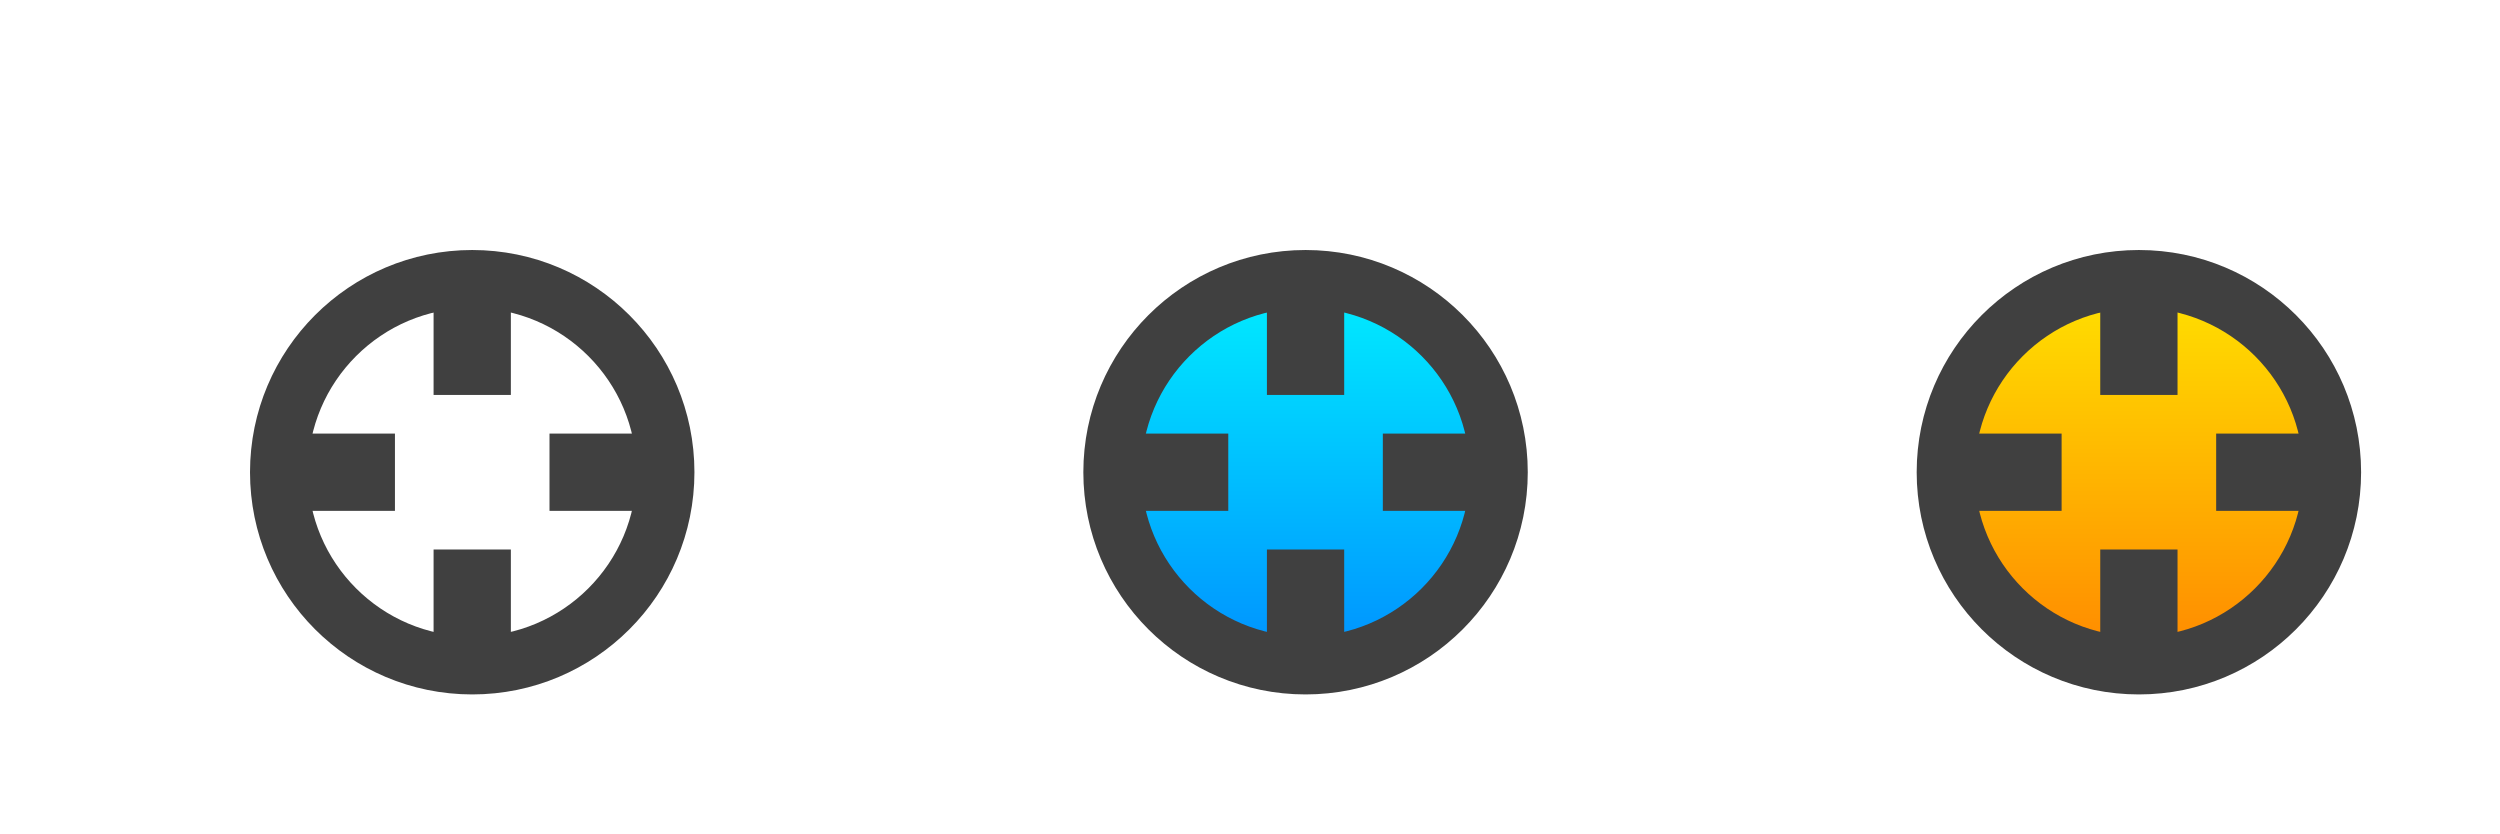
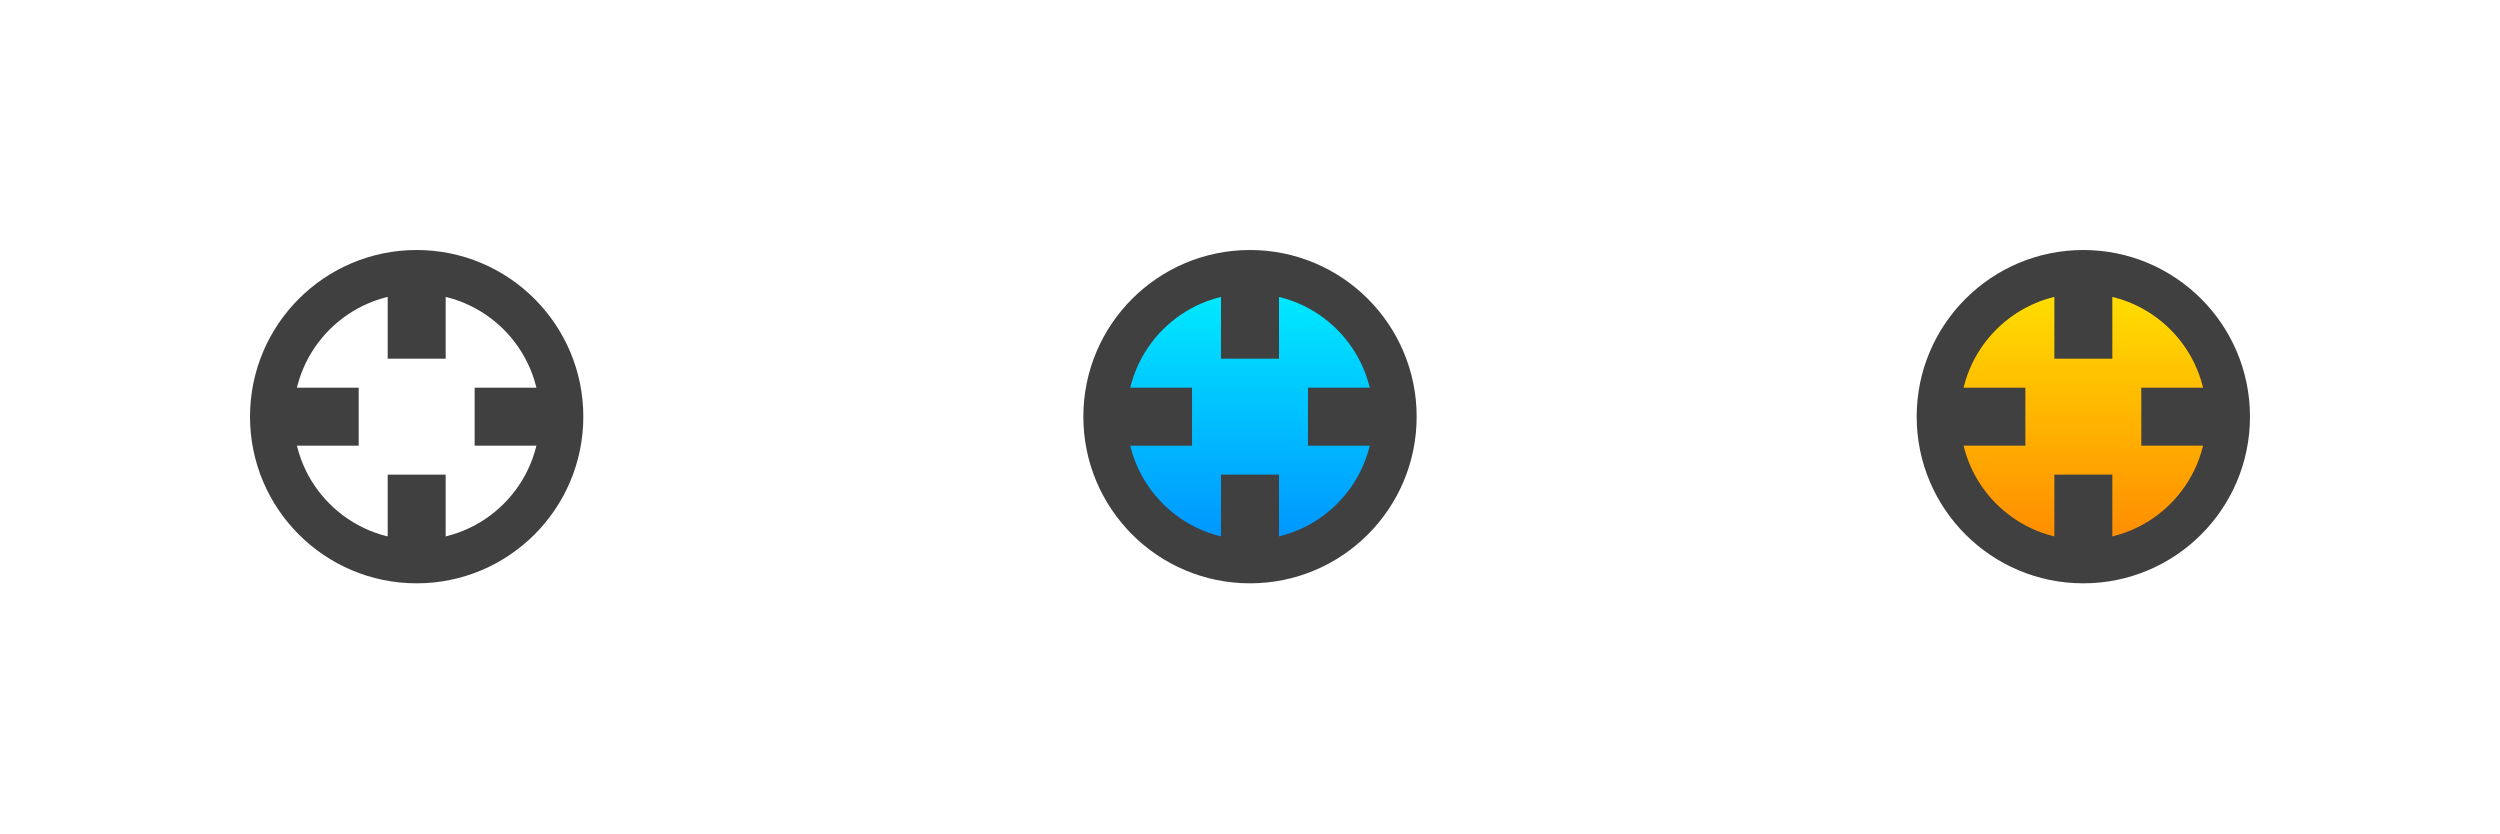
<svg xmlns="http://www.w3.org/2000/svg" xmlns:xlink="http://www.w3.org/1999/xlink" width="90" height="30" id="svg2" version="1.1">
  <defs id="defs4">
    <linearGradient id="linearGradient3799">
      <stop style="stop-color:#ff8700;stop-opacity:1;" offset="0" id="stop3801" />
      <stop style="stop-color:#ffe300;stop-opacity:1;" offset="1" id="stop3803" />
    </linearGradient>
    <linearGradient id="linearGradient3817">
      <stop style="stop-color:#0090ff;stop-opacity:1;" offset="0" id="stop3819" />
      <stop style="stop-color:#00efff;stop-opacity:1;" offset="1" id="stop3821" />
    </linearGradient>
    <linearGradient xlink:href="#linearGradient3817" id="linearGradient3823" x1="6" y1="8" x2="6" y2="4" gradientUnits="userSpaceOnUse" />
    <linearGradient xlink:href="#linearGradient3799" id="linearGradient3046" gradientUnits="userSpaceOnUse" x1="6" y1="8" x2="6" y2="4" />
    <linearGradient xlink:href="#linearGradient3817" id="linearGradient3181" gradientUnits="userSpaceOnUse" x1="6" y1="8" x2="6" y2="4" />
    <linearGradient xlink:href="#linearGradient3799" id="linearGradient3183" gradientUnits="userSpaceOnUse" x1="6" y1="8" x2="6" y2="4" />
    <linearGradient xlink:href="#linearGradient3817" id="linearGradient3199" gradientUnits="userSpaceOnUse" x1="6" y1="8" x2="6" y2="4" />
    <linearGradient xlink:href="#linearGradient3799" id="linearGradient3201" gradientUnits="userSpaceOnUse" x1="6" y1="8" x2="6" y2="4" />
    <linearGradient xlink:href="#linearGradient3817" id="linearGradient3214" gradientUnits="userSpaceOnUse" x1="6" y1="8" x2="6" y2="4" />
    <linearGradient xlink:href="#linearGradient3799" id="linearGradient3216" gradientUnits="userSpaceOnUse" x1="6" y1="8" x2="6" y2="4" />
    <linearGradient xlink:href="#linearGradient3817" id="linearGradient3225" gradientUnits="userSpaceOnUse" x1="6" y1="8" x2="6" y2="4" />
    <linearGradient xlink:href="#linearGradient3817" id="linearGradient3251" gradientUnits="userSpaceOnUse" x1="6" y1="8" x2="6" y2="4" />
    <linearGradient xlink:href="#linearGradient3817" id="linearGradient4016" gradientUnits="userSpaceOnUse" x1="6" y1="8" x2="6" y2="4" />
    <linearGradient xlink:href="#linearGradient3799" id="linearGradient4030" gradientUnits="userSpaceOnUse" x1="6" y1="8" x2="6" y2="4" />
    <linearGradient xlink:href="#linearGradient3817" id="linearGradient4054" gradientUnits="userSpaceOnUse" x1="6" y1="8" x2="6" y2="4" />
    <linearGradient xlink:href="#linearGradient3799" id="linearGradient4056" gradientUnits="userSpaceOnUse" x1="6" y1="8" x2="6" y2="4" />
  </defs>
-   <g id="layer1" transform="translate(0,-1022.362)" style="display:none">
+   <g id="layer1" transform="translate(0,-1022.362)" style="display:inline">
    <path transform="matrix(2.5,0,0,2.5,30,1022.362)" d="M 8,6 A 2,2 0 1 1 4,6 2,2 0 1 1 8,6 z" id="path3167" style="fill:url(#linearGradient3251);fill-opacity:1;stroke:none;display:inline" />
    <path transform="matrix(0.8695028,0,0,0.8695028,39.78298,1032.145)" d="M 12,6 A 6,6 0 1 1 0,6 6,6 0 1 1 12,6 z" id="path3958" style="fill:none;stroke:#404040;stroke-width:1.8;stroke-miterlimit:4;stroke-opacity:1;stroke-dasharray:none" />
    <rect y="1036.319" x="39.783" height="2.087" width="3.13" id="rect3960" style="fill:#404040;fill-opacity:1;stroke:none" />
    <rect style="fill:#404040;fill-opacity:1;stroke:none" id="rect3962" width="3.13" height="2.087" x="47.087" y="1036.319" />
    <rect y="1032.145" x="43.957" height="3.13" width="2.087" id="rect3964" style="fill:#404040;fill-opacity:1;stroke:none" />
    <rect style="fill:#404040;fill-opacity:1;stroke:none" id="rect3966" width="2.087" height="3.13" x="43.957" y="1039.449" />
    <path style="fill:none;stroke:#404040;stroke-width:1.8;stroke-miterlimit:4;stroke-opacity:1;stroke-dasharray:none" id="path3946" d="M 12,6 A 6,6 0 1 1 0,6 6,6 0 1 1 12,6 z" transform="matrix(0.8695028,0,0,0.8695028,9.782983,1032.145)" />
    <rect style="fill:#404040;fill-opacity:1;stroke:none" id="rect3948" width="3.13" height="2.087" x="9.783" y="1036.319" />
    <rect y="1036.319" x="17.087" height="2.087" width="3.13" id="rect3950" style="fill:#404040;fill-opacity:1;stroke:none" />
    <rect style="fill:#404040;fill-opacity:1;stroke:none" id="rect3952" width="2.087" height="3.13" x="13.957" y="1032.145" />
    <rect y="1039.449" x="13.957" height="3.13" width="2.087" id="rect3954" style="fill:#404040;fill-opacity:1;stroke:none" />
    <path style="fill:url(#linearGradient3046);fill-opacity:1;stroke:none;display:inline" id="path3044" d="M 8,6 A 2,2 0 1 1 4,6 2,2 0 1 1 8,6 z" transform="matrix(2.5,0,0,2.5,60,1022.362)" />
    <path transform="matrix(0.8695028,0,0,0.8695028,69.78298,1032.145)" d="M 12,6 A 6,6 0 1 1 0,6 6,6 0 1 1 12,6 z" id="path3968" style="fill:none;stroke:#404040;stroke-width:1.8;stroke-miterlimit:4;stroke-opacity:1;stroke-dasharray:none" />
    <rect y="1036.319" x="69.783" height="2.087" width="3.13" id="rect3970" style="fill:#404040;fill-opacity:1;stroke:none" />
    <rect style="fill:#404040;fill-opacity:1;stroke:none" id="rect3972" width="3.13" height="2.087" x="77.087" y="1036.319" />
    <rect y="1032.145" x="73.957" height="3.13" width="2.087" id="rect3974" style="fill:#404040;fill-opacity:1;stroke:none" />
    <rect style="fill:#404040;fill-opacity:1;stroke:none" id="rect3976" width="2.087" height="3.13" x="73.957" y="1039.449" />
-     <path style="fill:none;stroke:#404040;stroke-width:1.8;stroke-miterlimit:4;stroke-opacity:1;stroke-dasharray:none" id="path4006" d="M 12,6 A 6,6 0 1 1 0,6 6,6 0 1 1 12,6 z" transform="matrix(0.8695028,0,0,0.8695028,39.78298,1012.145)" />
-     <rect style="fill:#404040;fill-opacity:1;stroke:none" id="rect4008" width="3.13" height="2.087" x="39.783" y="1016.319" />
-     <rect y="1016.319" x="47.087" height="2.087" width="3.13" id="rect4010" style="fill:#404040;fill-opacity:1;stroke:none" />
-     <rect style="fill:#404040;fill-opacity:1;stroke:none" id="rect4012" width="2.087" height="3.13" x="43.957" y="1012.145" />
-     <rect y="1019.449" x="43.957" height="3.13" width="2.087" id="rect4014" style="fill:#404040;fill-opacity:1;stroke:none" />
-     <path style="fill:none;stroke:#404040;stroke-width:1.8;stroke-miterlimit:4;stroke-opacity:1;stroke-dasharray:none" id="path4020" d="M 12,6 A 6,6 0 1 1 0,6 6,6 0 1 1 12,6 z" transform="matrix(0.8695028,0,0,0.8695028,69.78298,1012.145)" />
-     <rect style="fill:#404040;fill-opacity:1;stroke:none" id="rect4022" width="3.13" height="2.087" x="69.783" y="1016.319" />
-     <rect y="1016.319" x="77.087" height="2.087" width="3.13" id="rect4024" style="fill:#404040;fill-opacity:1;stroke:none" />
-     <rect style="fill:#404040;fill-opacity:1;stroke:none" id="rect4026" width="2.087" height="3.13" x="73.957" y="1012.145" />
-     <rect y="1019.449" x="73.957" height="3.13" width="2.087" id="rect4028" style="fill:#404040;fill-opacity:1;stroke:none" />
  </g>
-   <g id="layer2">
+   <g id="layer2" style="display:none">
    <path transform="matrix(1.159358,0,0,1.159358,10.04385,10.04387)" d="M 12,6 A 6,6 0 1 1 0,6 6,6 0 1 1 12,6 z" id="path3989" style="fill:none;stroke:#404040;stroke-width:1.8;stroke-miterlimit:4;stroke-opacity:1;stroke-dasharray:none;display:inline" />
    <rect y="15.609" x="10.044" height="2.782" width="4.174" id="rect3991" style="fill:#404040;fill-opacity:1;stroke:none;display:inline" />
    <rect style="fill:#404040;fill-opacity:1;stroke:none;display:inline" id="rect3993" width="4.174" height="2.782" x="19.782" y="15.609" />
    <rect y="10.044" x="15.609" height="4.174" width="2.782" id="rect3995" style="fill:#404040;fill-opacity:1;stroke:none;display:inline" />
    <rect style="fill:#404040;fill-opacity:1;stroke:none;display:inline" id="rect3997" width="2.782" height="4.174" x="15.609" y="19.782" />
    <path style="fill:url(#linearGradient4054);fill-opacity:1;stroke:none;display:inline" id="path4004" d="M 8,6 A 2,2 0 1 1 4,6 2,2 0 1 1 8,6 z" transform="matrix(3.46875,0,0,3.46875,26.125,-3.875)" />
    <path transform="matrix(3.5,0,0,3.5,56,-4)" d="M 8,6 A 2,2 0 1 1 4,6 2,2 0 1 1 8,6 z" id="path4018" style="fill:url(#linearGradient4056);fill-opacity:1;stroke:none;display:inline" />
    <path style="fill:none;stroke:#404040;stroke-width:1.8;stroke-miterlimit:4;stroke-opacity:1;stroke-dasharray:none;display:inline" id="path4034" d="M 12,6 A 6,6 0 1 1 0,6 6,6 0 1 1 12,6 z" transform="matrix(1.159358,0,0,1.159358,40.04385,10.04387)" />
    <rect style="fill:#404040;fill-opacity:1;stroke:none;display:inline" id="rect4036" width="4.174" height="2.782" x="40.044" y="15.609" />
    <rect y="15.609" x="49.782" height="2.782" width="4.174" id="rect4038" style="fill:#404040;fill-opacity:1;stroke:none;display:inline" />
    <rect style="fill:#404040;fill-opacity:1;stroke:none;display:inline" id="rect4040" width="2.782" height="4.174" x="45.609" y="10.044" />
    <rect y="19.782" x="45.609" height="4.174" width="2.782" id="rect4042" style="fill:#404040;fill-opacity:1;stroke:none;display:inline" />
    <path transform="matrix(1.159358,0,0,1.159358,70.04385,10.04387)" d="M 12,6 A 6,6 0 1 1 0,6 6,6 0 1 1 12,6 z" id="path4044" style="fill:none;stroke:#404040;stroke-width:1.8;stroke-miterlimit:4;stroke-opacity:1;stroke-dasharray:none;display:inline" />
    <rect y="15.609" x="70.044" height="2.782" width="4.174" id="rect4046" style="fill:#404040;fill-opacity:1;stroke:none;display:inline" />
    <rect style="fill:#404040;fill-opacity:1;stroke:none;display:inline" id="rect4048" width="4.174" height="2.782" x="79.782" y="15.609" />
    <rect y="10.044" x="75.609" height="4.174" width="2.782" id="rect4050" style="fill:#404040;fill-opacity:1;stroke:none;display:inline" />
    <rect style="fill:#404040;fill-opacity:1;stroke:none;display:inline" id="rect4052" width="2.782" height="4.174" x="75.609" y="19.782" />
  </g>
</svg>
